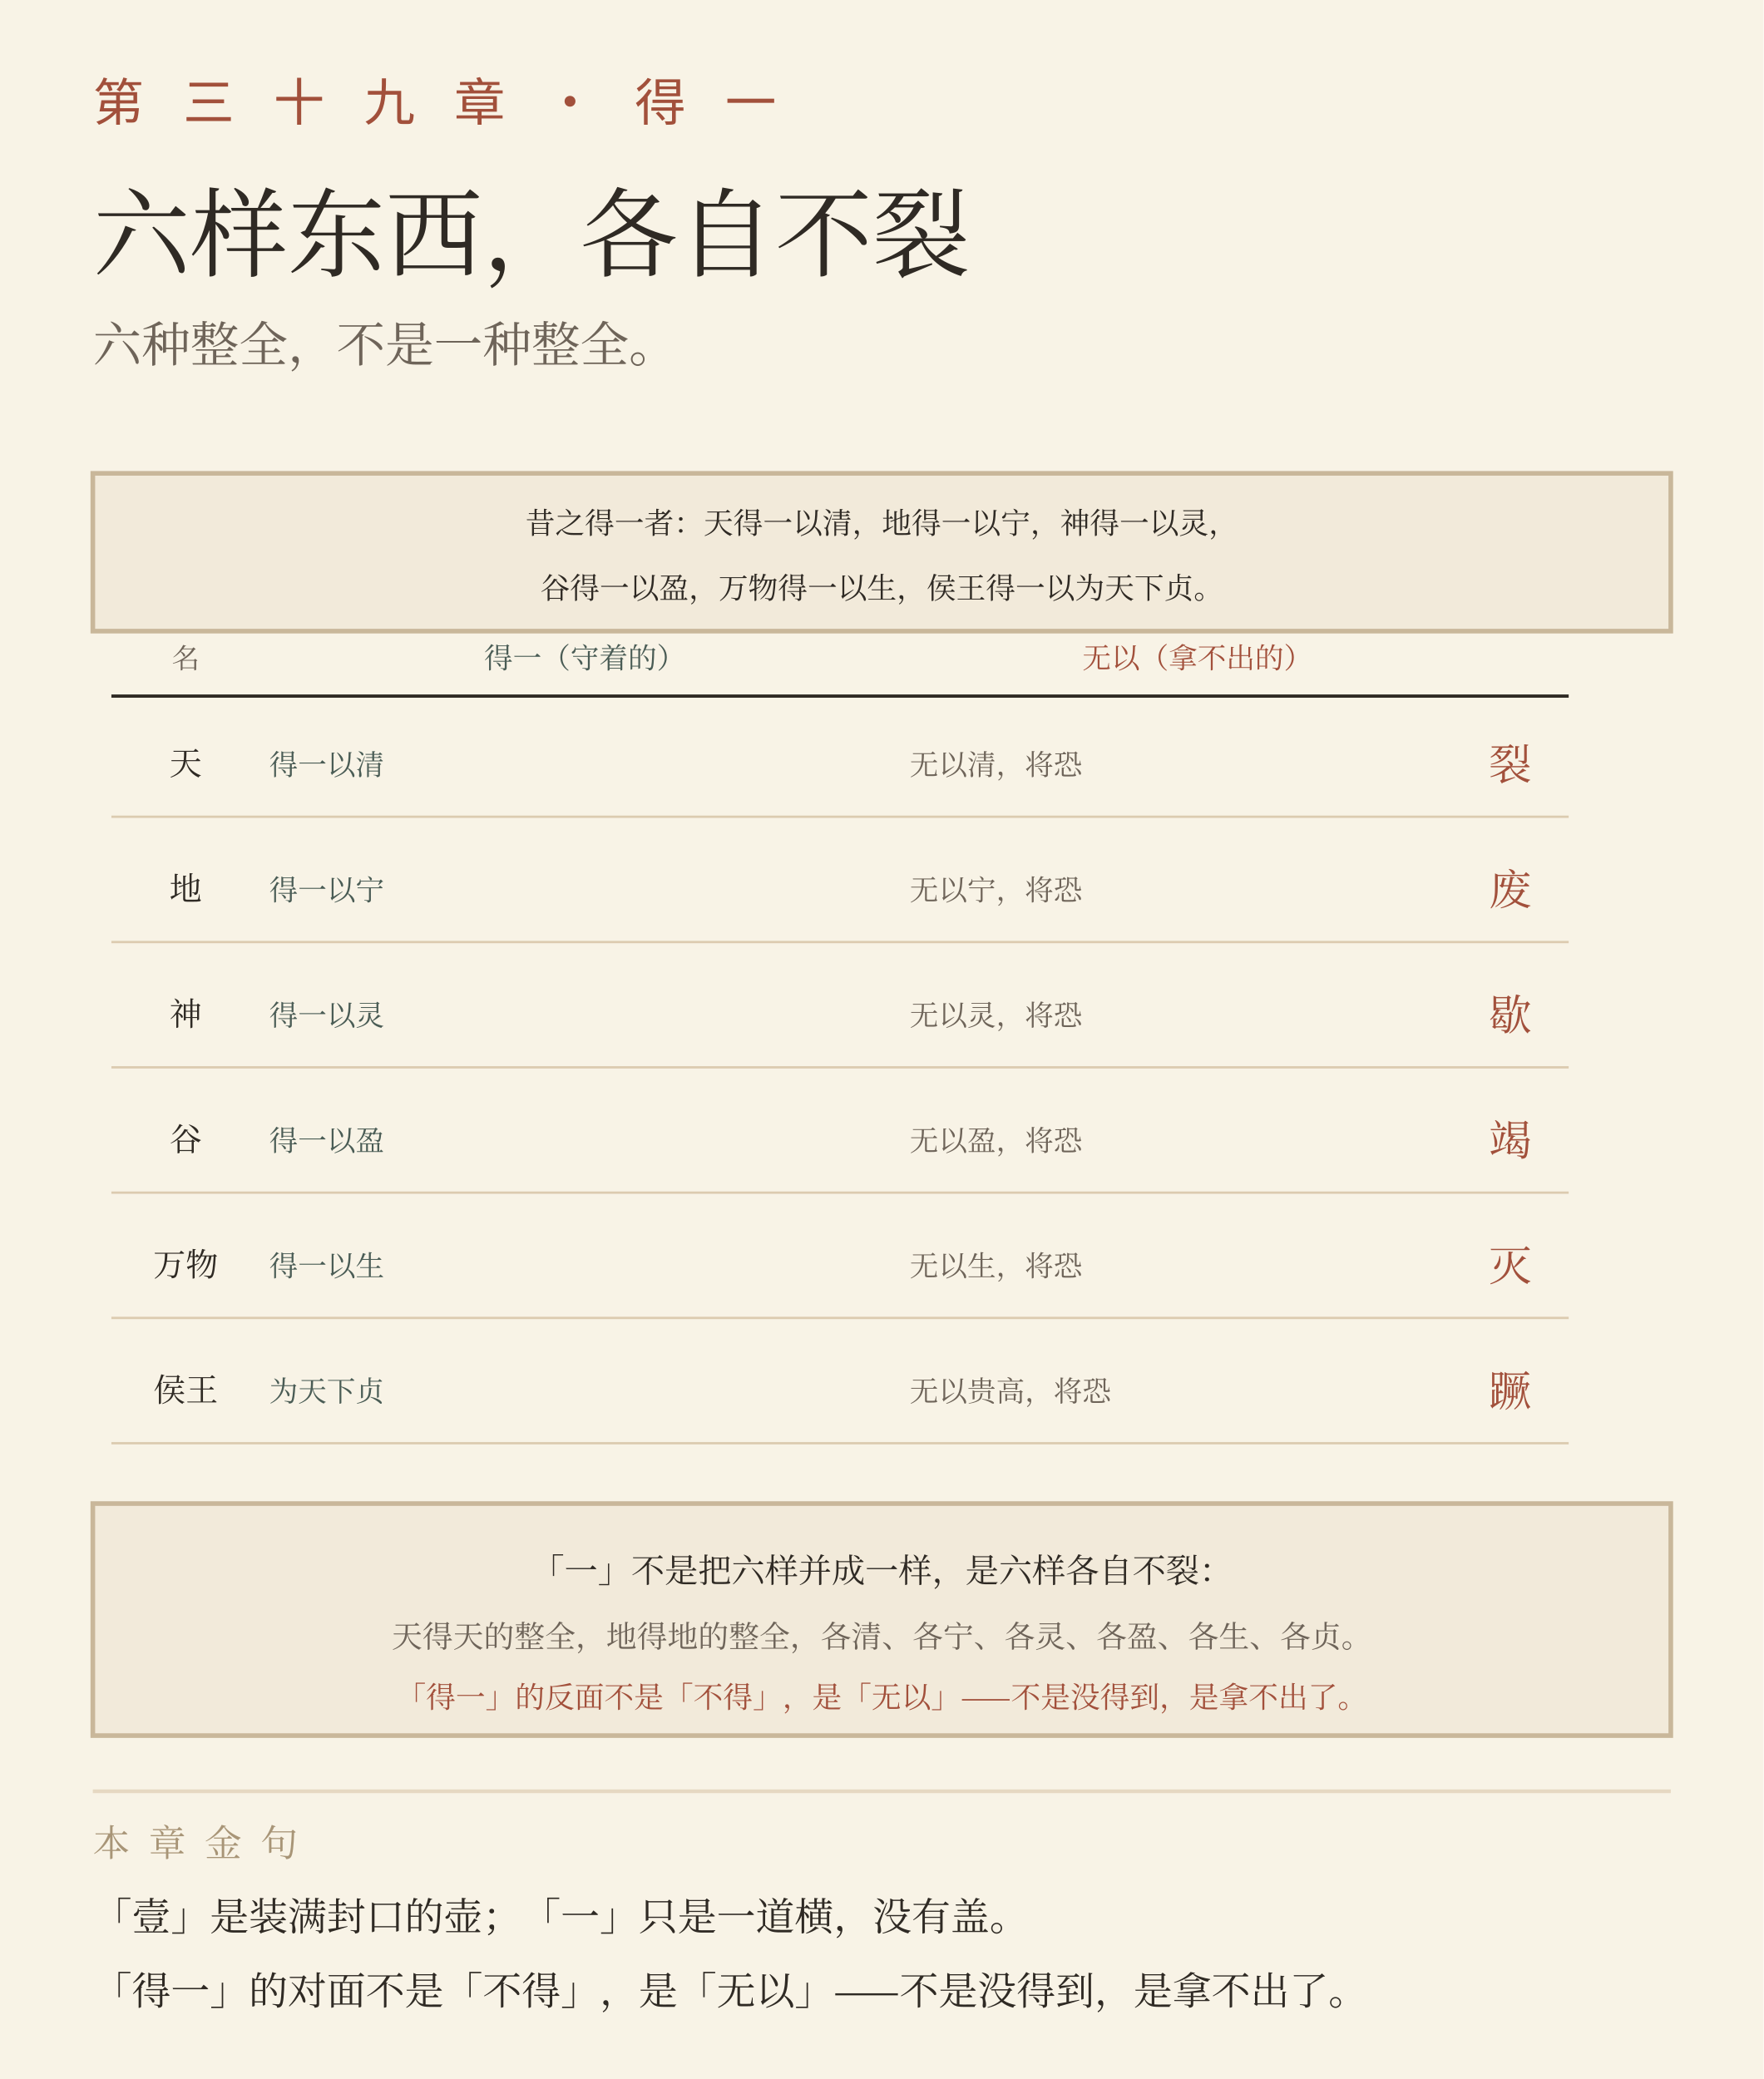
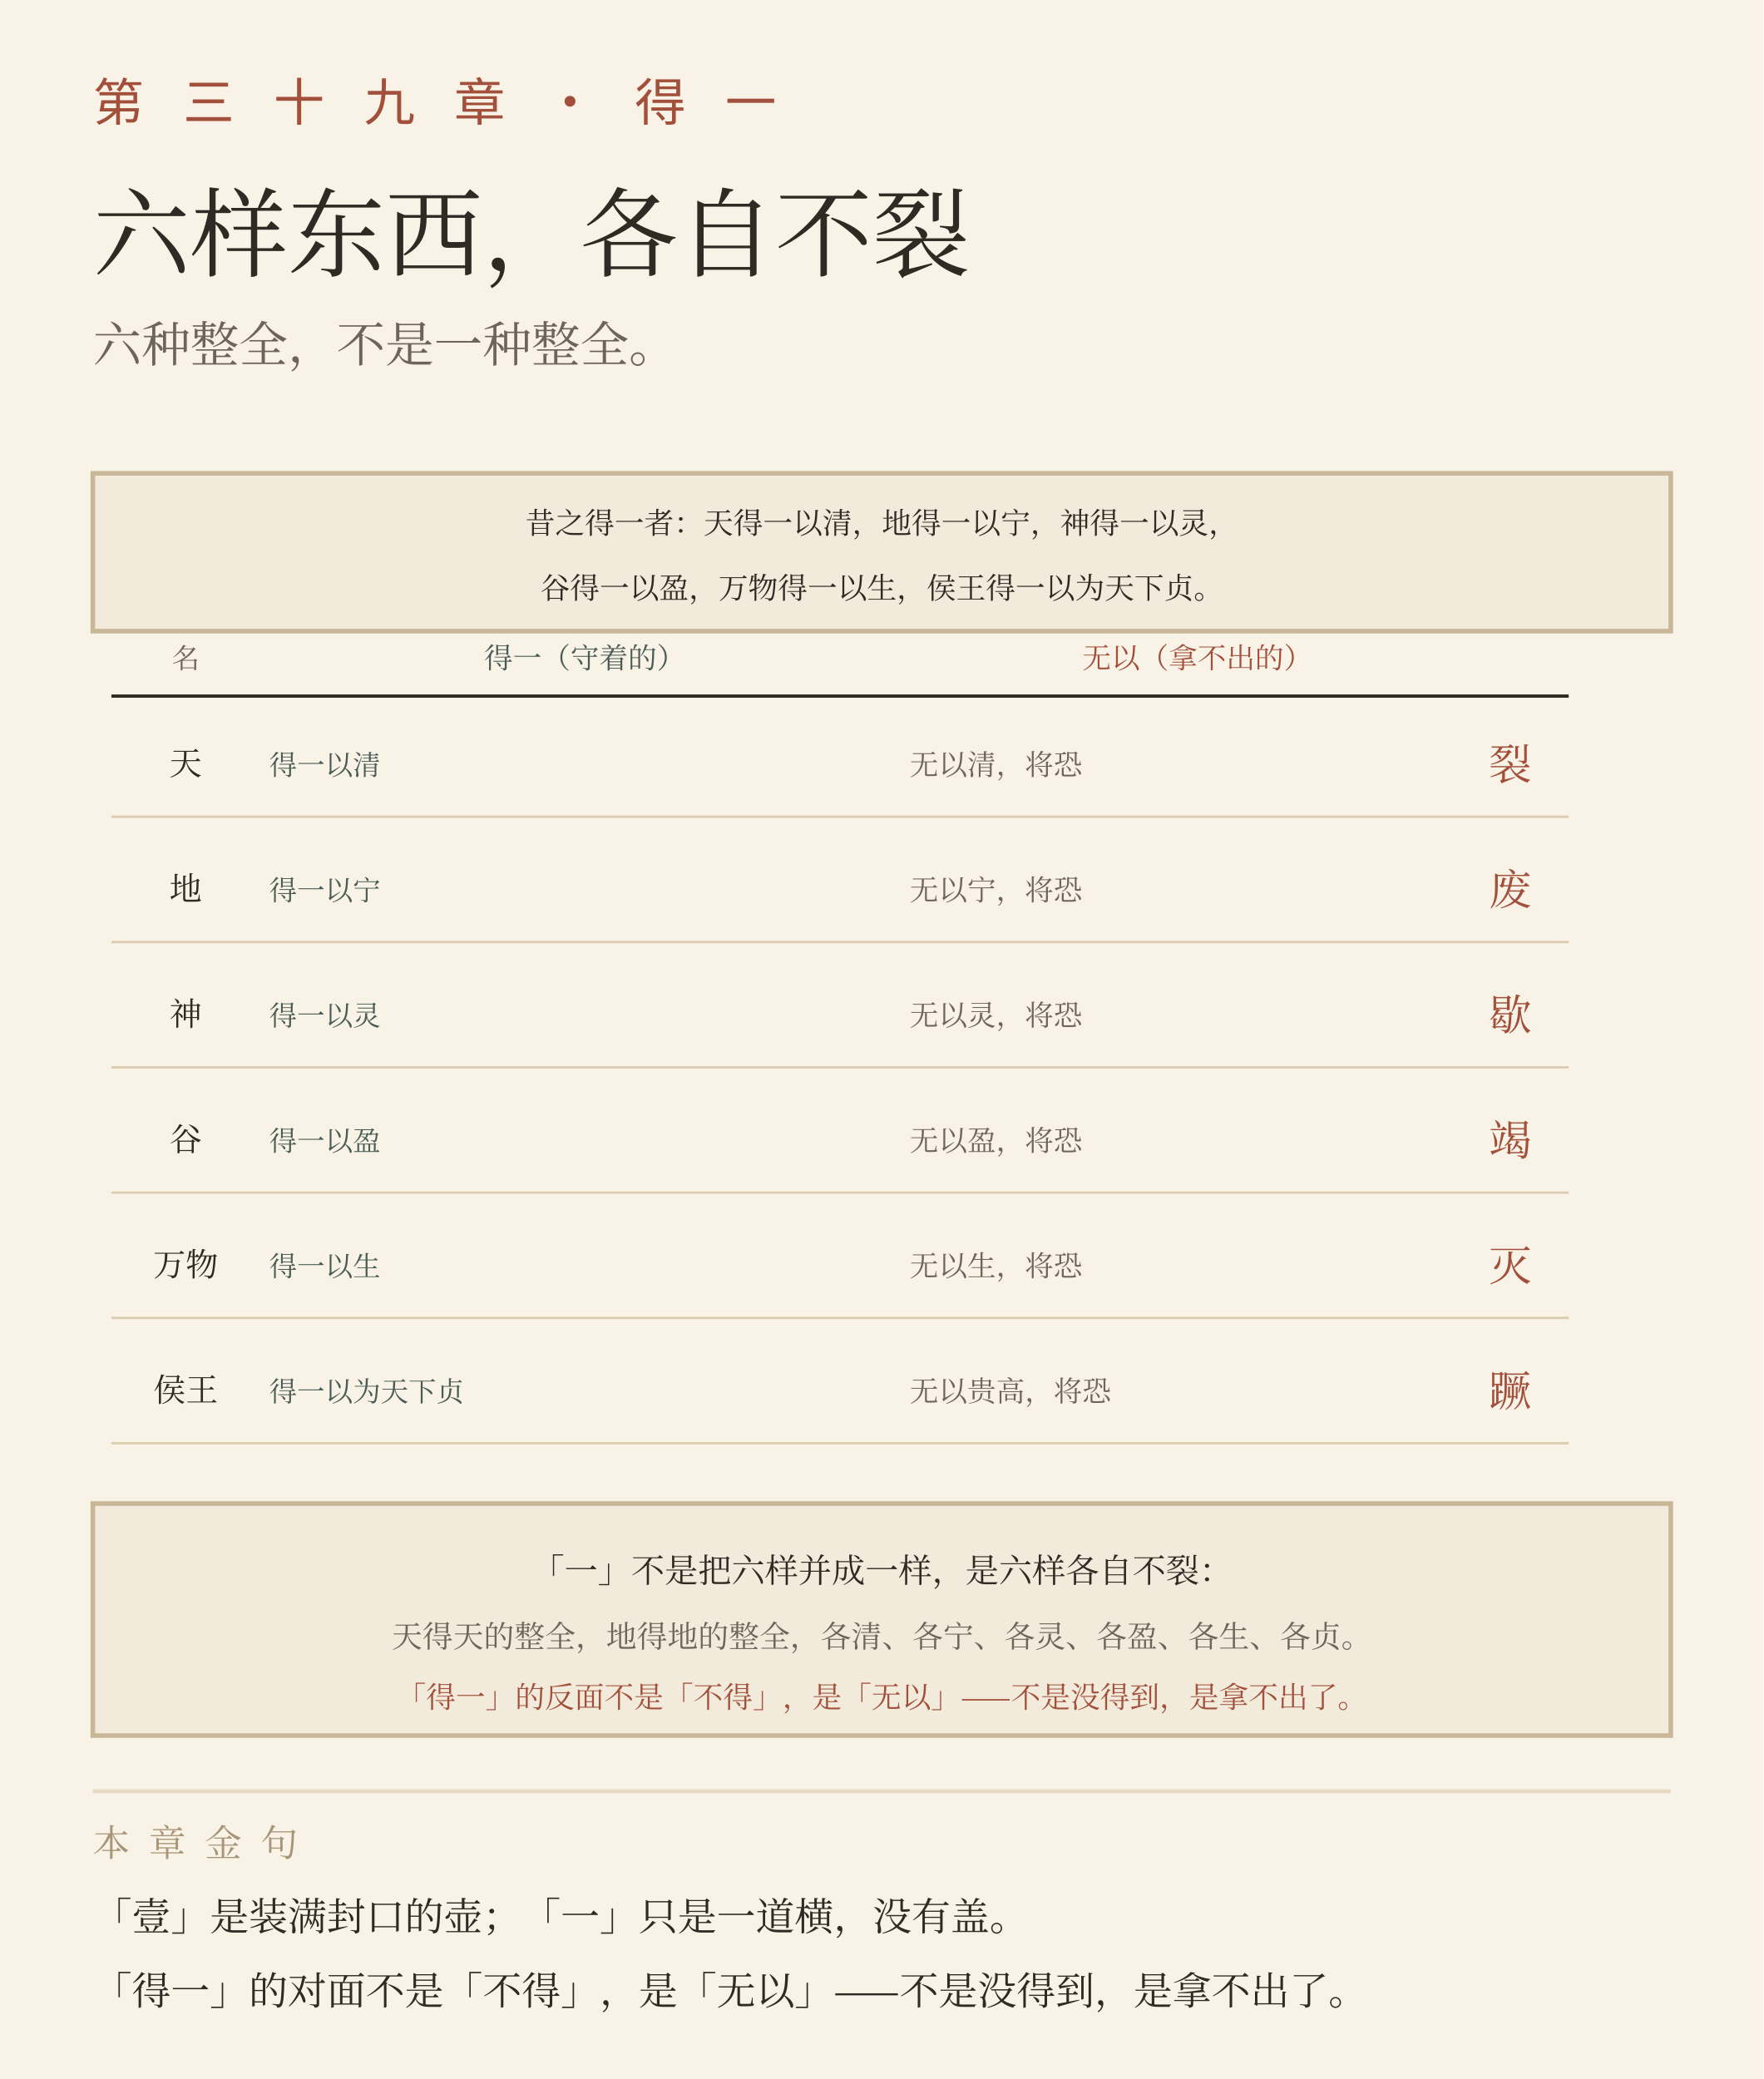
<svg xmlns="http://www.w3.org/2000/svg" viewBox="0 0 380 448" role="img" aria-label="得一不是得到什么，是不丢什么" font-family="'Noto Serif CJK SC','Noto Serif SC','Songti SC',serif">
  <defs>
    <marker id="arr" viewBox="0 0 10 10" refX="9" refY="5" markerWidth="6" markerHeight="6" orient="auto">
      <path d="M0 0 L10 5 L0 10 z" fill="#6E6459" />
    </marker>
    <marker id="arr2" viewBox="0 0 10 10" refX="9" refY="5" markerWidth="6" markerHeight="6" orient="auto">
      <path d="M0 0 L10 5 L0 10 z" fill="#4A5C55" />
    </marker>
    <marker id="arrL" viewBox="0 0 10 10" refX="1" refY="5" markerWidth="6" markerHeight="6" orient="auto">
      <path d="M10 0 L0 5 L10 10 z" fill="#4A5C55" />
    </marker>
    <marker id="arrS" viewBox="0 0 10 10" refX="9" refY="5" markerWidth="6" markerHeight="6" orient="auto">
      <path d="M0 0 L10 5 L0 10 z" fill="#A2503B" />
    </marker>
  </defs>
  <rect x="0" y="0" width="380" height="448" fill="#F8F3E6" />
  <text x="20" y="26" font-size="11" fill="#A2503B" font-family="'Noto Sans CJK SC','Noto Sans SC',sans-serif" letter-spacing="3">第 三 十 九 章 · 得 一</text>
  <text x="20" y="58" font-size="21" fill="#2F2A24">六样东西，各自不裂</text>
  <text x="20" y="78" font-size="10.5" fill="#6E6459">六种整全，不是一种整全。</text>
  <rect x="20" y="102" width="340" height="34" fill="#F2EADA" stroke="#C9B79A" stroke-width="1.0" />
  <text x="190" y="115" font-size="6.4" fill="#2F2A24" text-anchor="middle">昔之得一者：天得一以清，地得一以宁，神得一以灵，</text>
  <text x="190" y="129" font-size="6.4" fill="#2F2A24" text-anchor="middle">谷得一以盈，万物得一以生，侯王得一以为天下贞。</text>
  <text x="40" y="144" font-size="6.0" fill="#6E6459" text-anchor="middle">名</text>
  <text x="126" y="144" font-size="6.2" fill="#4A5C55" text-anchor="middle">得一（守着的）</text>
  <text x="258" y="144" font-size="6.2" fill="#A2503B" text-anchor="middle">无以（拿不出的）</text>
  <line x1="24" y1="150" x2="338" y2="150" stroke="#2F2A24" stroke-width="0.7" />
  <text x="40" y="167" font-size="7.0" fill="#2F2A24" text-anchor="middle">天</text>
-   <text x="58" y="167" font-size="6.2" fill="#4A5C55">得一以清</text>
+   <text x="58" y="167" font-size="6.0" fill="#4A5C55">得一以清</text>
  <text x="196" y="167" font-size="6.2" fill="#6E6459">无以清，将恐</text>
  <text x="330" y="168" font-size="9.2" fill="#A2503B" text-anchor="end">裂</text>
  <line x1="24" y1="176" x2="338" y2="176" stroke="#DCCBB0" stroke-width="0.5" />
  <text x="40" y="194" font-size="7.0" fill="#2F2A24" text-anchor="middle">地</text>
-   <text x="58" y="194" font-size="6.2" fill="#4A5C55">得一以宁</text>
+   <text x="58" y="194" font-size="6.0" fill="#4A5C55">得一以宁</text>
  <text x="196" y="194" font-size="6.2" fill="#6E6459">无以宁，将恐</text>
  <text x="330" y="195" font-size="9.2" fill="#A2503B" text-anchor="end">废</text>
  <line x1="24" y1="203" x2="338" y2="203" stroke="#DCCBB0" stroke-width="0.5" />
  <text x="40" y="221" font-size="7.0" fill="#2F2A24" text-anchor="middle">神</text>
-   <text x="58" y="221" font-size="6.2" fill="#4A5C55">得一以灵</text>
+   <text x="58" y="221" font-size="6.0" fill="#4A5C55">得一以灵</text>
  <text x="196" y="221" font-size="6.2" fill="#6E6459">无以灵，将恐</text>
  <text x="330" y="222" font-size="9.2" fill="#A2503B" text-anchor="end">歇</text>
  <line x1="24" y1="230" x2="338" y2="230" stroke="#DCCBB0" stroke-width="0.5" />
  <text x="40" y="248" font-size="7.0" fill="#2F2A24" text-anchor="middle">谷</text>
-   <text x="58" y="248" font-size="6.2" fill="#4A5C55">得一以盈</text>
+   <text x="58" y="248" font-size="6.0" fill="#4A5C55">得一以盈</text>
  <text x="196" y="248" font-size="6.2" fill="#6E6459">无以盈，将恐</text>
  <text x="330" y="249" font-size="9.2" fill="#A2503B" text-anchor="end">竭</text>
  <line x1="24" y1="257" x2="338" y2="257" stroke="#DCCBB0" stroke-width="0.5" />
  <text x="40" y="275" font-size="7.0" fill="#2F2A24" text-anchor="middle">万物</text>
-   <text x="58" y="275" font-size="6.2" fill="#4A5C55">得一以生</text>
+   <text x="58" y="275" font-size="6.0" fill="#4A5C55">得一以生</text>
  <text x="196" y="275" font-size="6.2" fill="#6E6459">无以生，将恐</text>
  <text x="330" y="276" font-size="9.2" fill="#A2503B" text-anchor="end">灭</text>
  <line x1="24" y1="284" x2="338" y2="284" stroke="#DCCBB0" stroke-width="0.5" />
  <text x="40" y="302" font-size="7.0" fill="#2F2A24" text-anchor="middle">侯王</text>
-   <text x="58" y="302" font-size="6.2" fill="#4A5C55">为天下贞</text>
+   <text x="58" y="302" font-size="6.0" fill="#4A5C55">得一以为天下贞</text>
  <text x="196" y="302" font-size="6.2" fill="#6E6459">无以贵高，将恐</text>
  <text x="330" y="303" font-size="9.2" fill="#A2503B" text-anchor="end">蹶</text>
  <line x1="24" y1="311" x2="338" y2="311" stroke="#DCCBB0" stroke-width="0.5" />
  <rect x="20" y="324" width="340" height="50" fill="#F2EADA" stroke="#C9B79A" stroke-width="1.0" />
  <text x="190" y="341" font-size="7.2" fill="#2F2A24" text-anchor="middle">「一」不是把六样并成一样，是六样各自不裂：</text>
  <text x="190" y="355" font-size="6.6" fill="#6E6459" text-anchor="middle">天得天的整全，地得地的整全，各清、各宁、各灵、各盈、各生、各贞。</text>
  <text x="190" y="368" font-size="6.4" fill="#A2503B" text-anchor="middle">「得一」的反面不是「不得」，是「无以」——不是没得到，是拿不出了。</text>
  <line x1="20" y1="386" x2="360" y2="386" stroke="#E6D8C2" stroke-width="0.8" />
  <text x="20" y="400" font-size="8.0" fill="#A89577" letter-spacing="1">本 章 金 句</text>
  <text x="20" y="416" font-size="8.4" fill="#2F2A24">「壹」是装满封口的壶；「一」只是一道横，没有盖。</text>
  <text x="20" y="432" font-size="8.4" fill="#2F2A24">「得一」的对面不是「不得」，是「无以」——不是没得到，是拿不出了。</text>
</svg>
